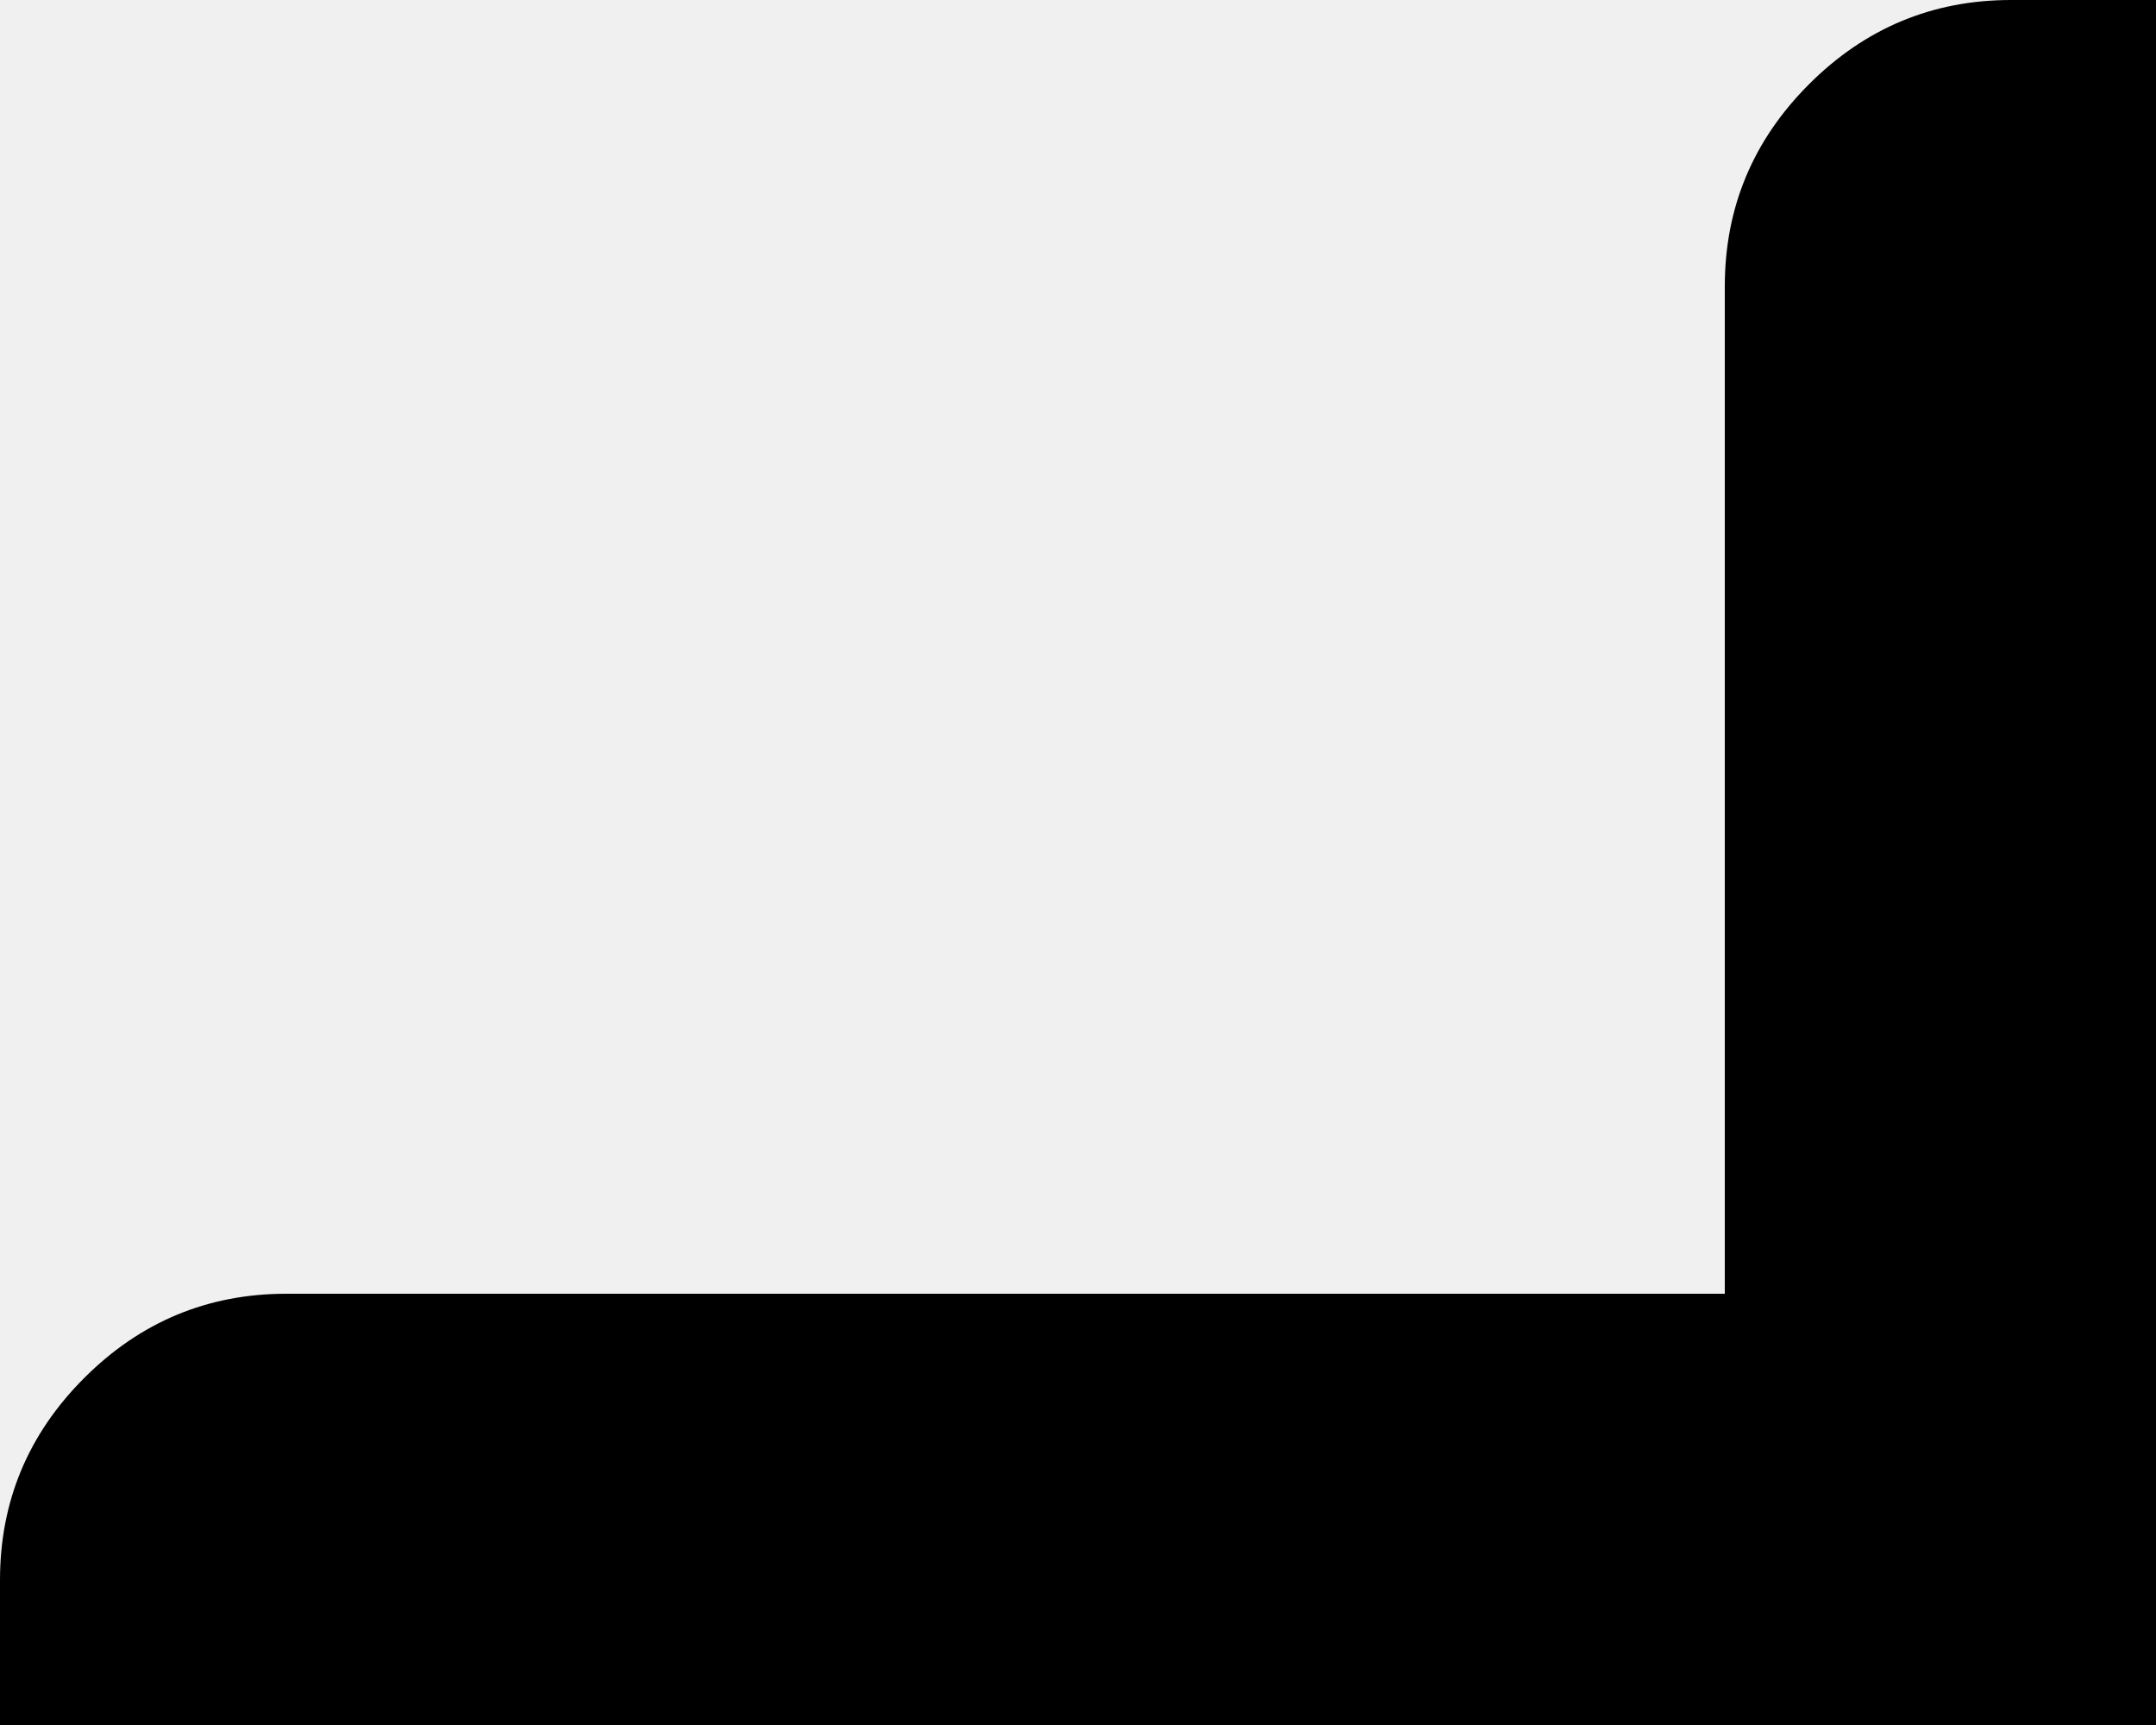
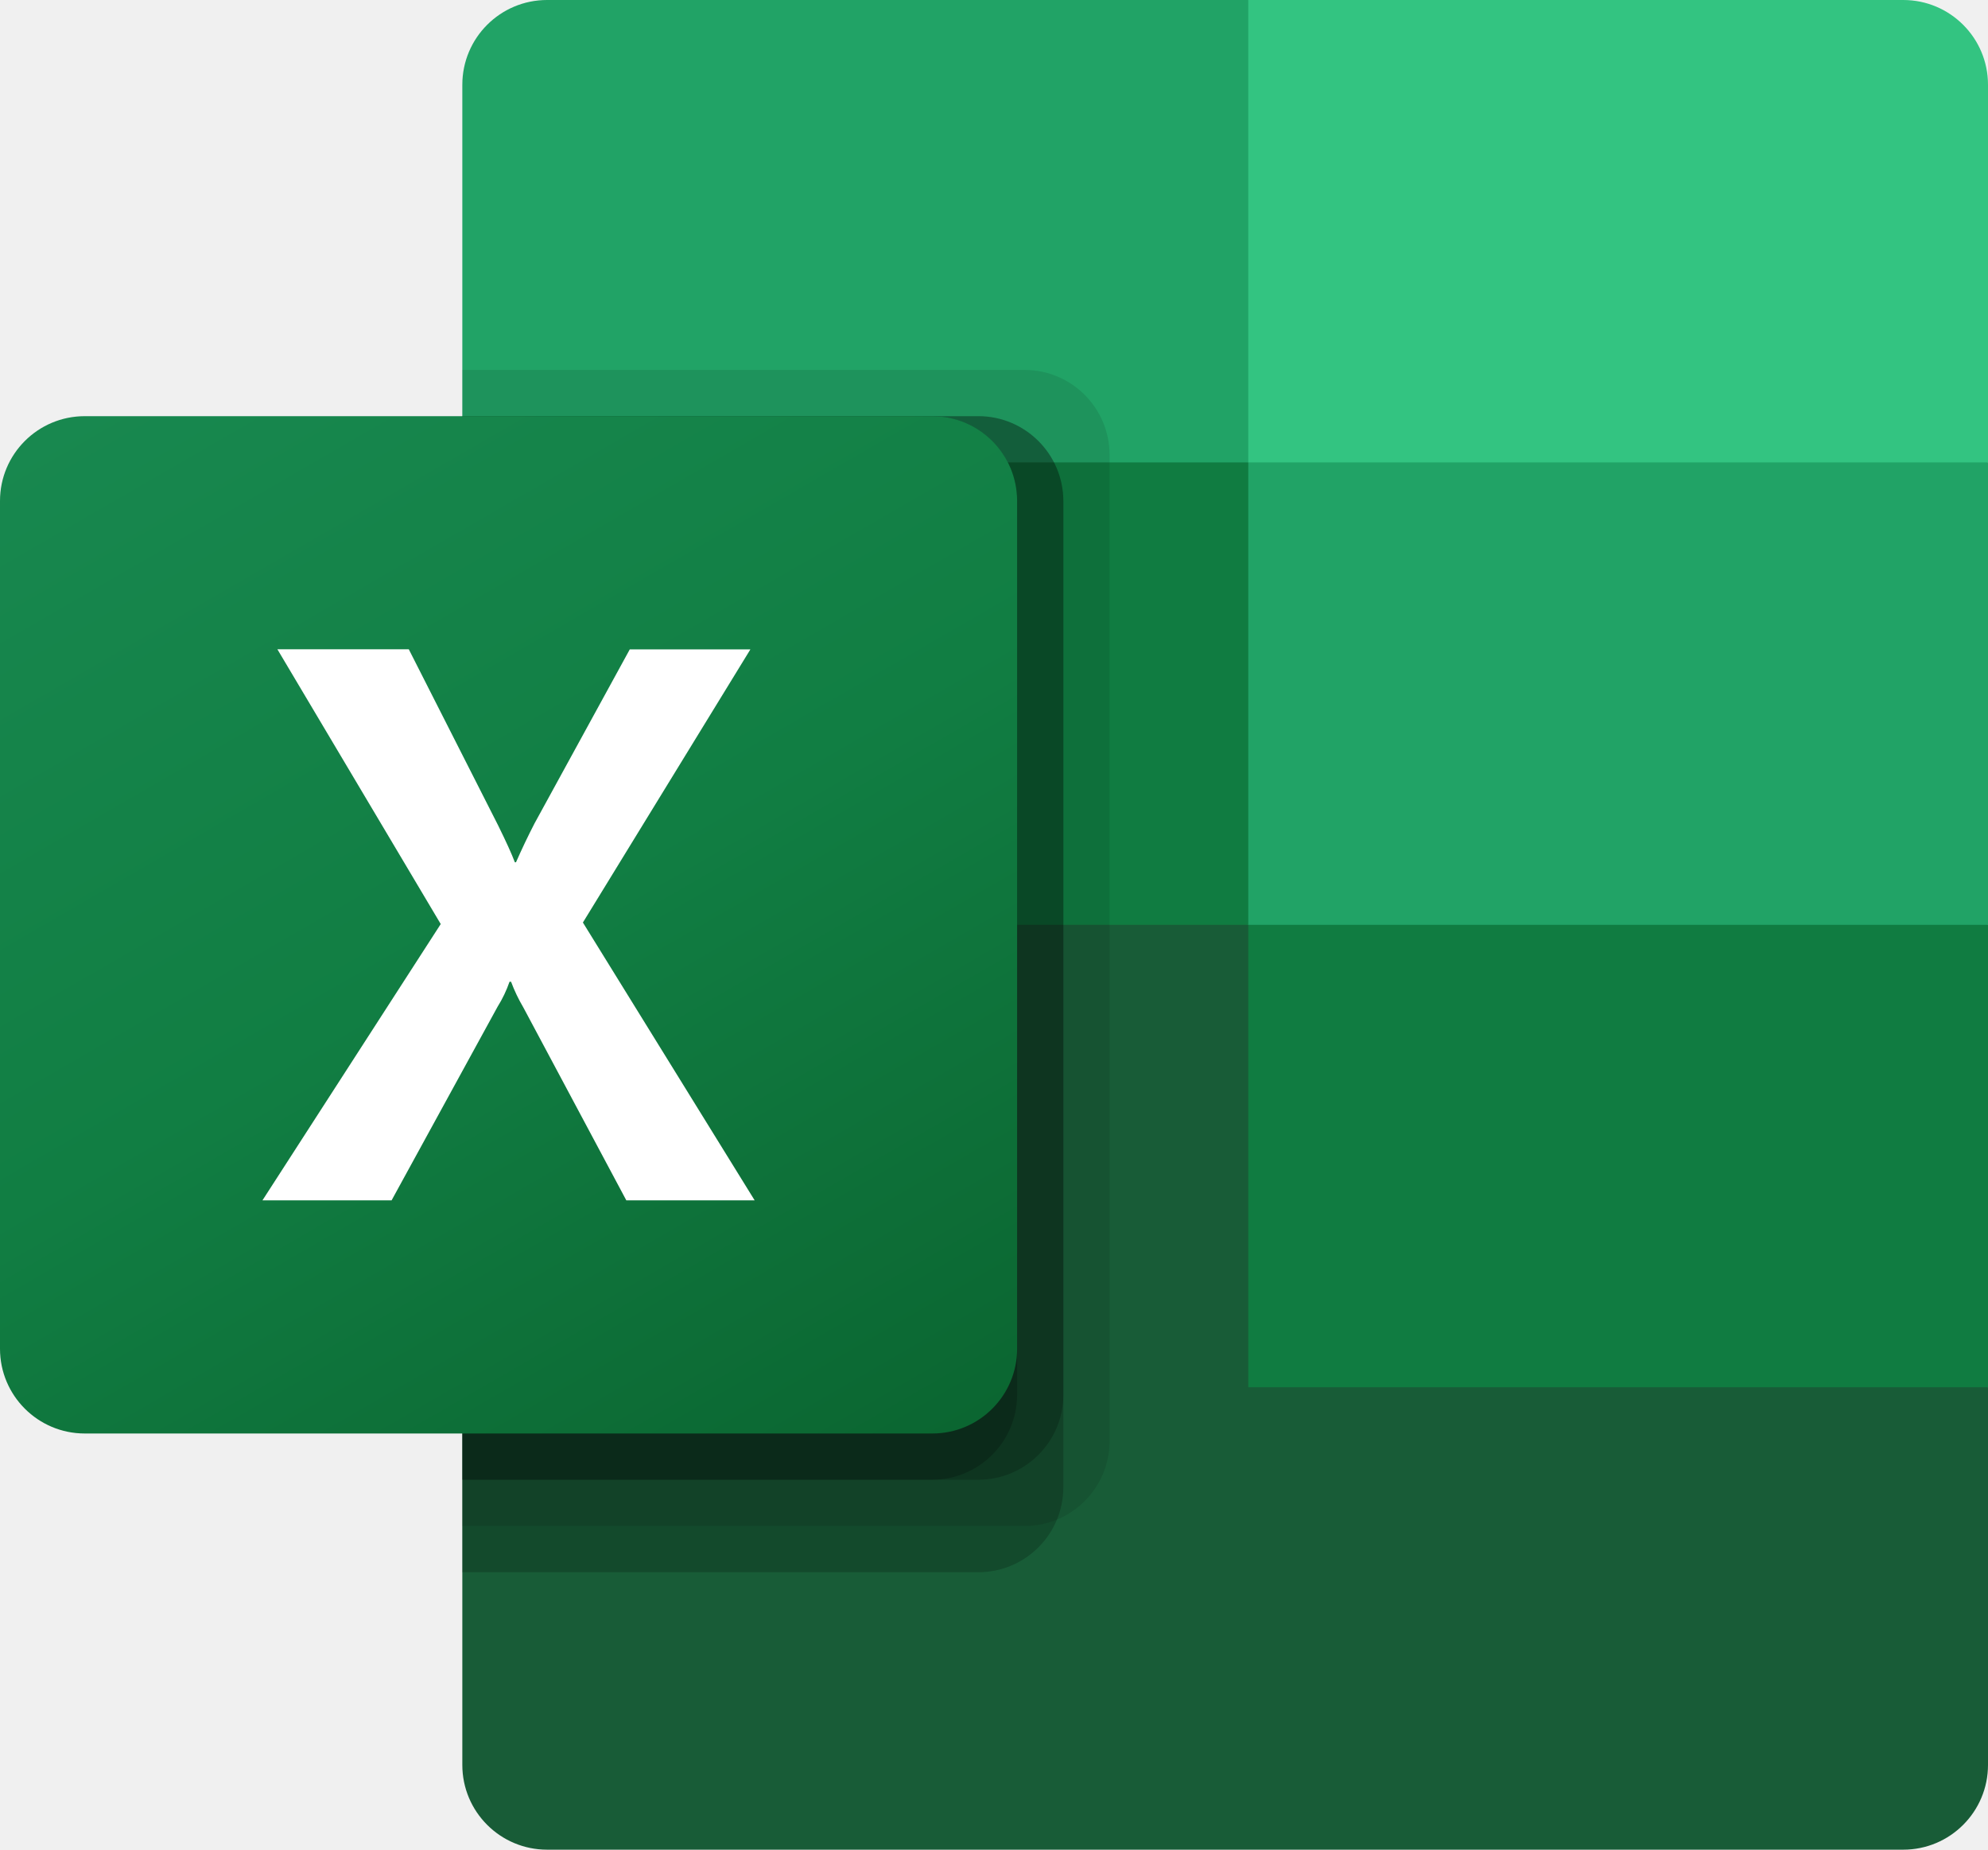
- <svg xmlns="http://www.w3.org/2000/svg" viewBox="0 0 640 512" version="1.1" id="svg9484">
-   <defs id="defs9488" />
-   <path d="m 1963,0 q 35,0 60,25 25,25 25,60 v 1622 q 0,35 -25,60 -25,25 -60,25 H 597 q -35,0 -60,-25 -25,-25 -25,-60 V 1408 H 85 Q 50,1408 25,1383 0,1358 0,1323 V 469 Q 0,434 25,409 50,384 85,384 H 512 V 85 Q 512,50 537,25 562,0 597,0 Z M 512,1005 633,1232 H 816 L 613,902 812,578 H 637 L 525,783 q -2,3 -3,6 -1,3 -4,8 Q 491,742 463,688 435,634 407,578 H 221 l 194,326 -212,328 h 184 z m 704,659 V 1408 H 640 v 256 z m 0,-384 V 960 h -192 v 320 z m 0,-448 V 512 h -192 v 320 z m 0,-448 V 128 H 640 v 256 z m 704,1280 v -256 h -576 v 256 z m 0,-384 V 960 h -576 v 320 z m 0,-448 V 512 h -576 v 320 z m 0,-448 V 128 h -576 v 256 z" id="path9482" />
+ <svg xmlns="http://www.w3.org/2000/svg" version="1.1" id="Livello_1" x="0px" y="0px" viewBox="0 0 2289.75 2130" enable-background="new 0 0 2289.75 2130" xml:space="preserve">
+   <path fill="#185C37" d="M1437.75,1011.75L532.5,852v1180.393c0,53.907,43.7,97.607,97.607,97.607l0,0h1562.036  c53.907,0,97.607-43.7,97.607-97.607l0,0V1597.5L1437.75,1011.75z" />
+   <path fill="#21A366" d="M1437.75,0H630.107C576.2,0,532.5,43.7,532.5,97.607c0,0,0,0,0,0V532.5l905.25,532.5L1917,1224.75  L2289.75,1065V532.5L1437.75,0z" />
+   <path fill="#107C41" d="M532.5,532.5h905.25V1065H532.5V532.5z" />
+   <path opacity="0.1" enable-background="new    " d="M1180.393,426H532.5v1331.25h647.893c53.834-0.175,97.432-43.773,97.607-97.607  V523.607C1277.825,469.773,1234.227,426.175,1180.393,426z" />
+   <path opacity="0.2" enable-background="new    " d="M1127.143,479.25H532.5V1810.5h594.643  c53.834-0.175,97.432-43.773,97.607-97.607V576.857C1224.575,523.023,1180.977,479.425,1127.143,479.25z" />
+   <path opacity="0.2" enable-background="new    " d="M1127.143,479.25H532.5V1704h594.643c53.834-0.175,97.432-43.773,97.607-97.607  V576.857C1224.575,523.023,1180.977,479.425,1127.143,479.25z" />
+   <path opacity="0.2" enable-background="new    " d="M1073.893,479.25H532.5V1704h541.393c53.834-0.175,97.432-43.773,97.607-97.607  V576.857C1171.325,523.023,1127.727,479.425,1073.893,479.25z" />
+   <linearGradient id="SVGID_1_" gradientUnits="userSpaceOnUse" x1="203.513" y1="1729.018" x2="967.987" y2="404.982" gradientTransform="matrix(1 0 0 -1 0 2132)">
+     <stop offset="0" style="stop-color:#18884F" />
+     <stop offset="0.5" style="stop-color:#117E43" />
+     <stop offset="1" style="stop-color:#0B6631" />
+   </linearGradient>
+   <path fill="url(#SVGID_1_)" d="M97.607,479.25h976.285c53.907,0,97.607,43.7,97.607,97.607v976.285  c0,53.907-43.7,97.607-97.607,97.607H97.607C43.7,1650.75,0,1607.05,0,1553.143V576.857C0,522.95,43.7,479.25,97.607,479.25z" />
+   <path fill="#FFFFFF" d="M302.3,1382.264l205.332-318.169L319.5,747.683h151.336l102.666,202.35  c9.479,19.223,15.975,33.494,19.49,42.919h1.331c6.745-15.336,13.845-30.228,21.3-44.677L725.371,747.79h138.929l-192.925,314.548  L869.2,1382.263H721.378L602.79,1160.158c-5.586-9.45-10.326-19.376-14.164-29.66h-1.757c-3.474,10.075-8.083,19.722-13.739,28.755  l-122.102,223.011H302.3z" />
+   <path fill="#33C481" d="M2192.143,0H1437.75v532.5h852V97.607C2289.75,43.7,2246.05,0,2192.143,0L2192.143,0z" />
+   <path fill="#107C41" d="M1437.75,1065h852v532.5h-852V1065z" />
</svg>
